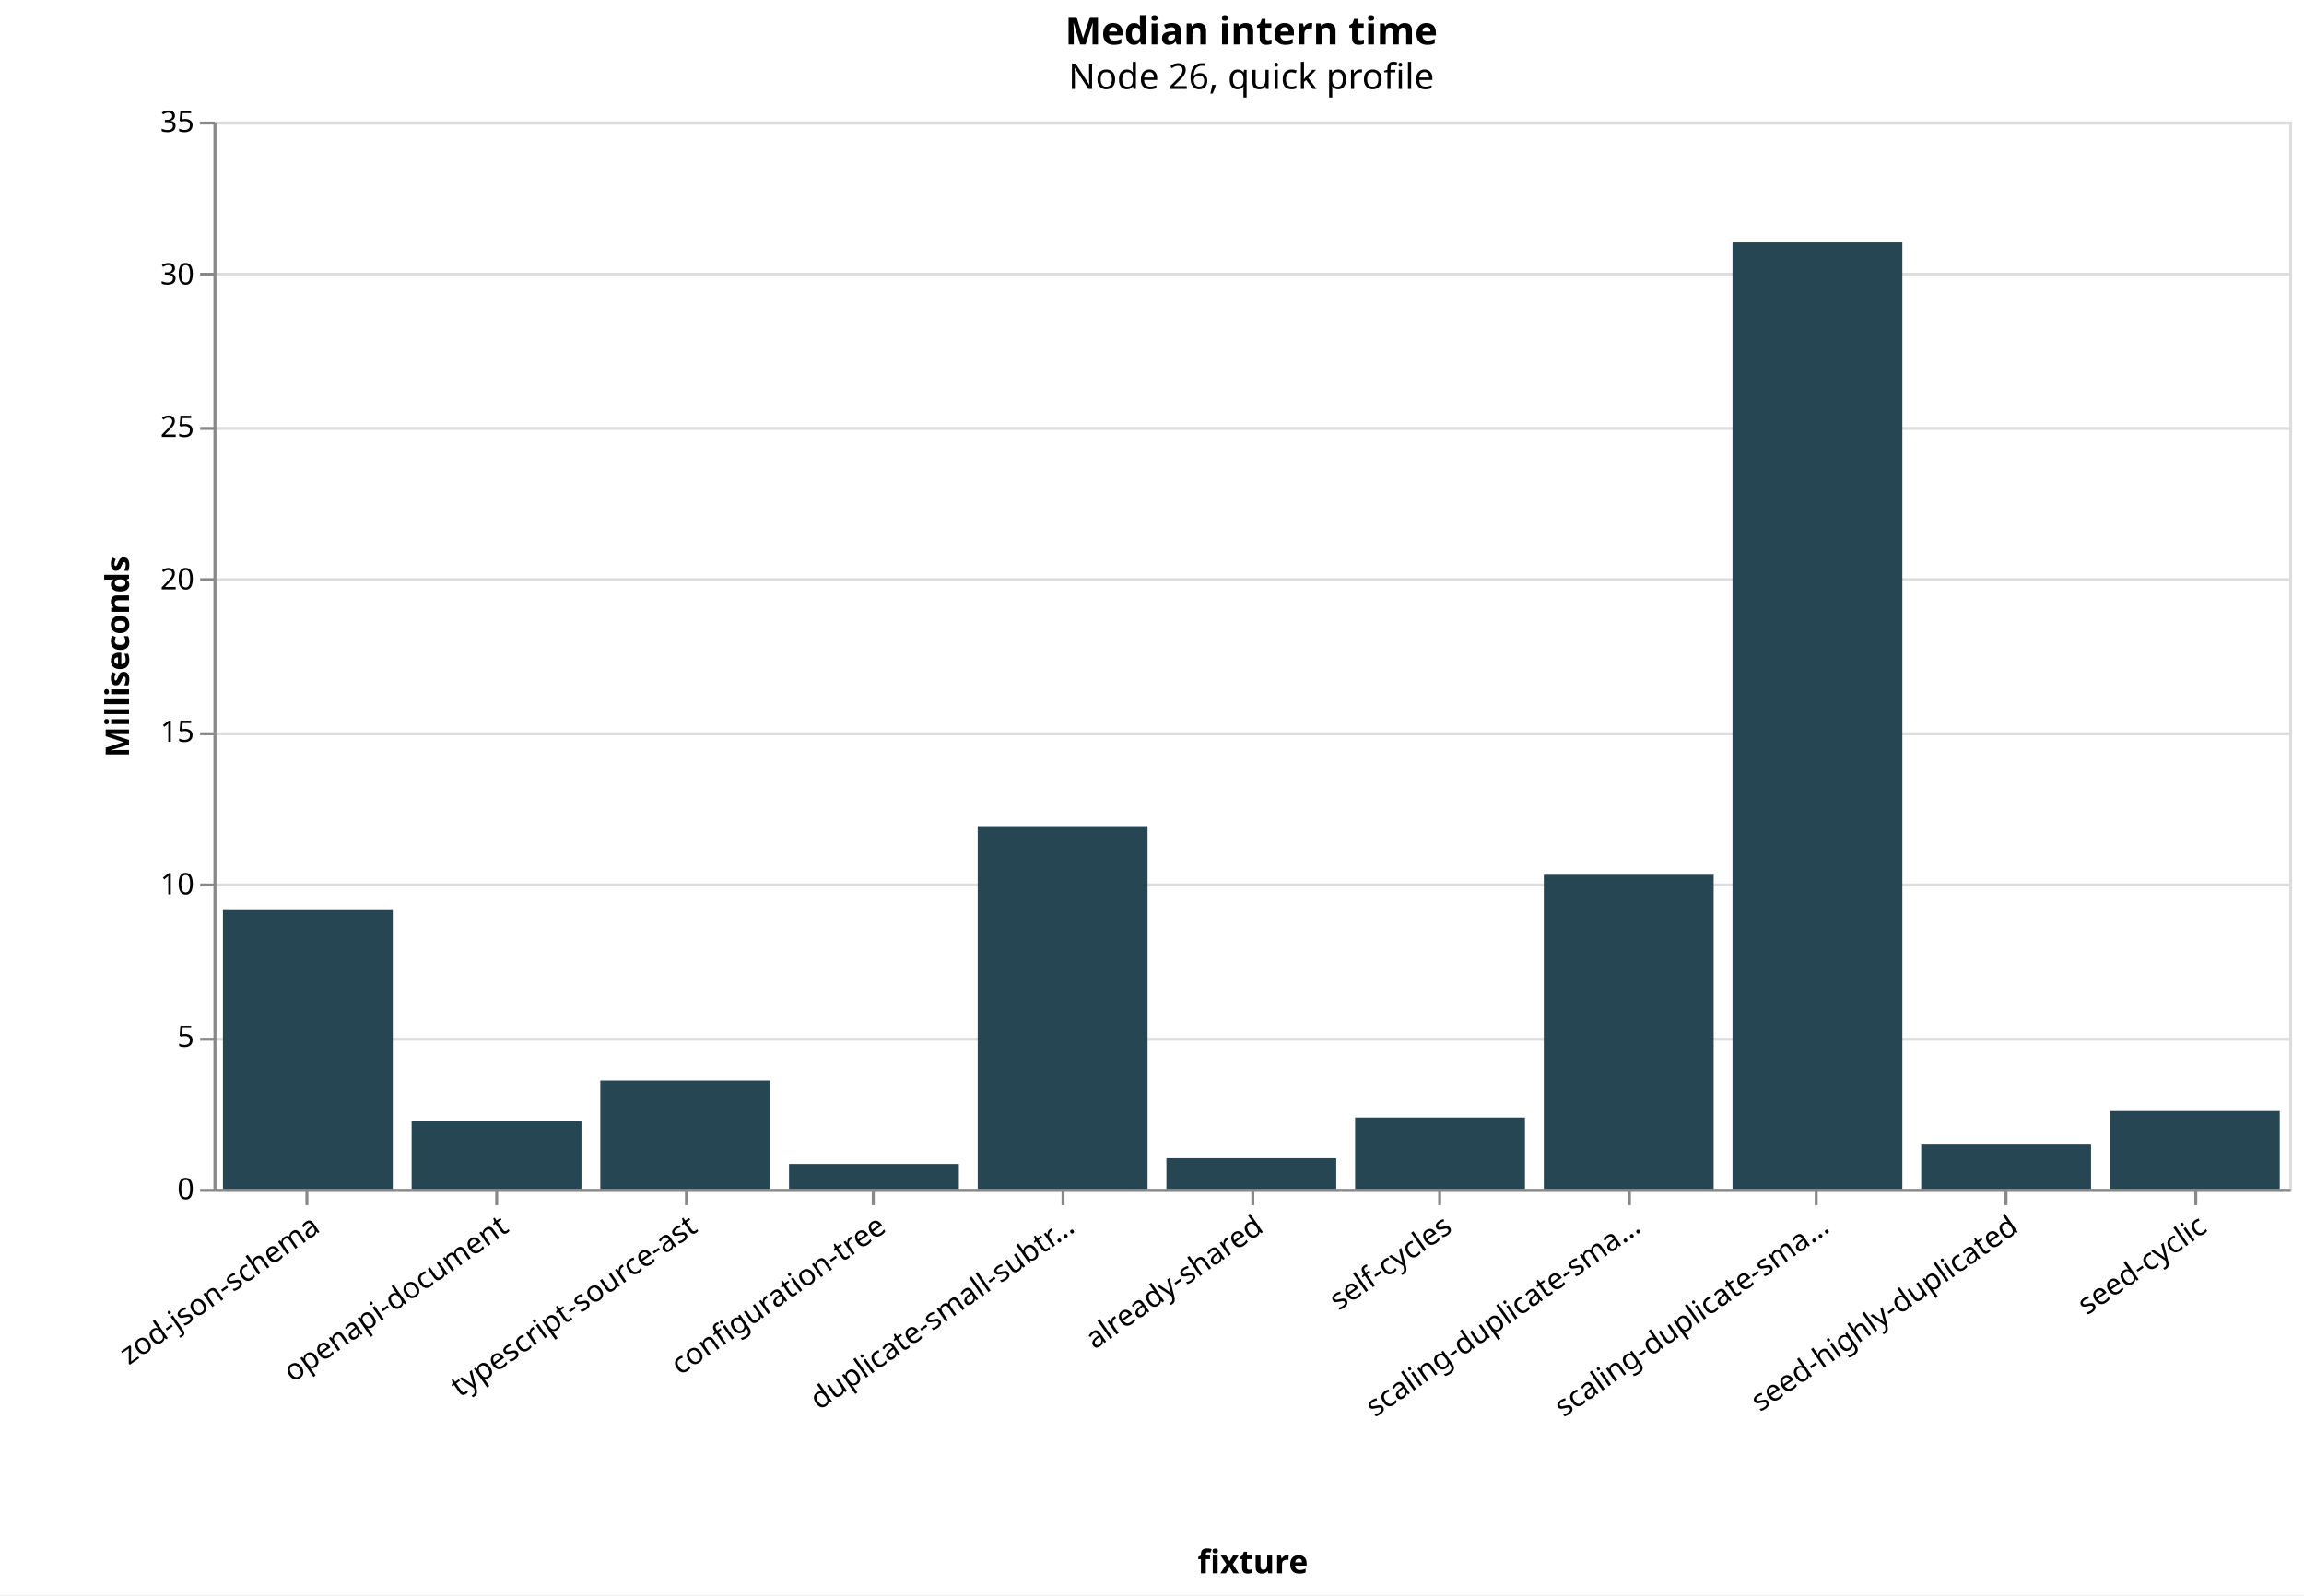
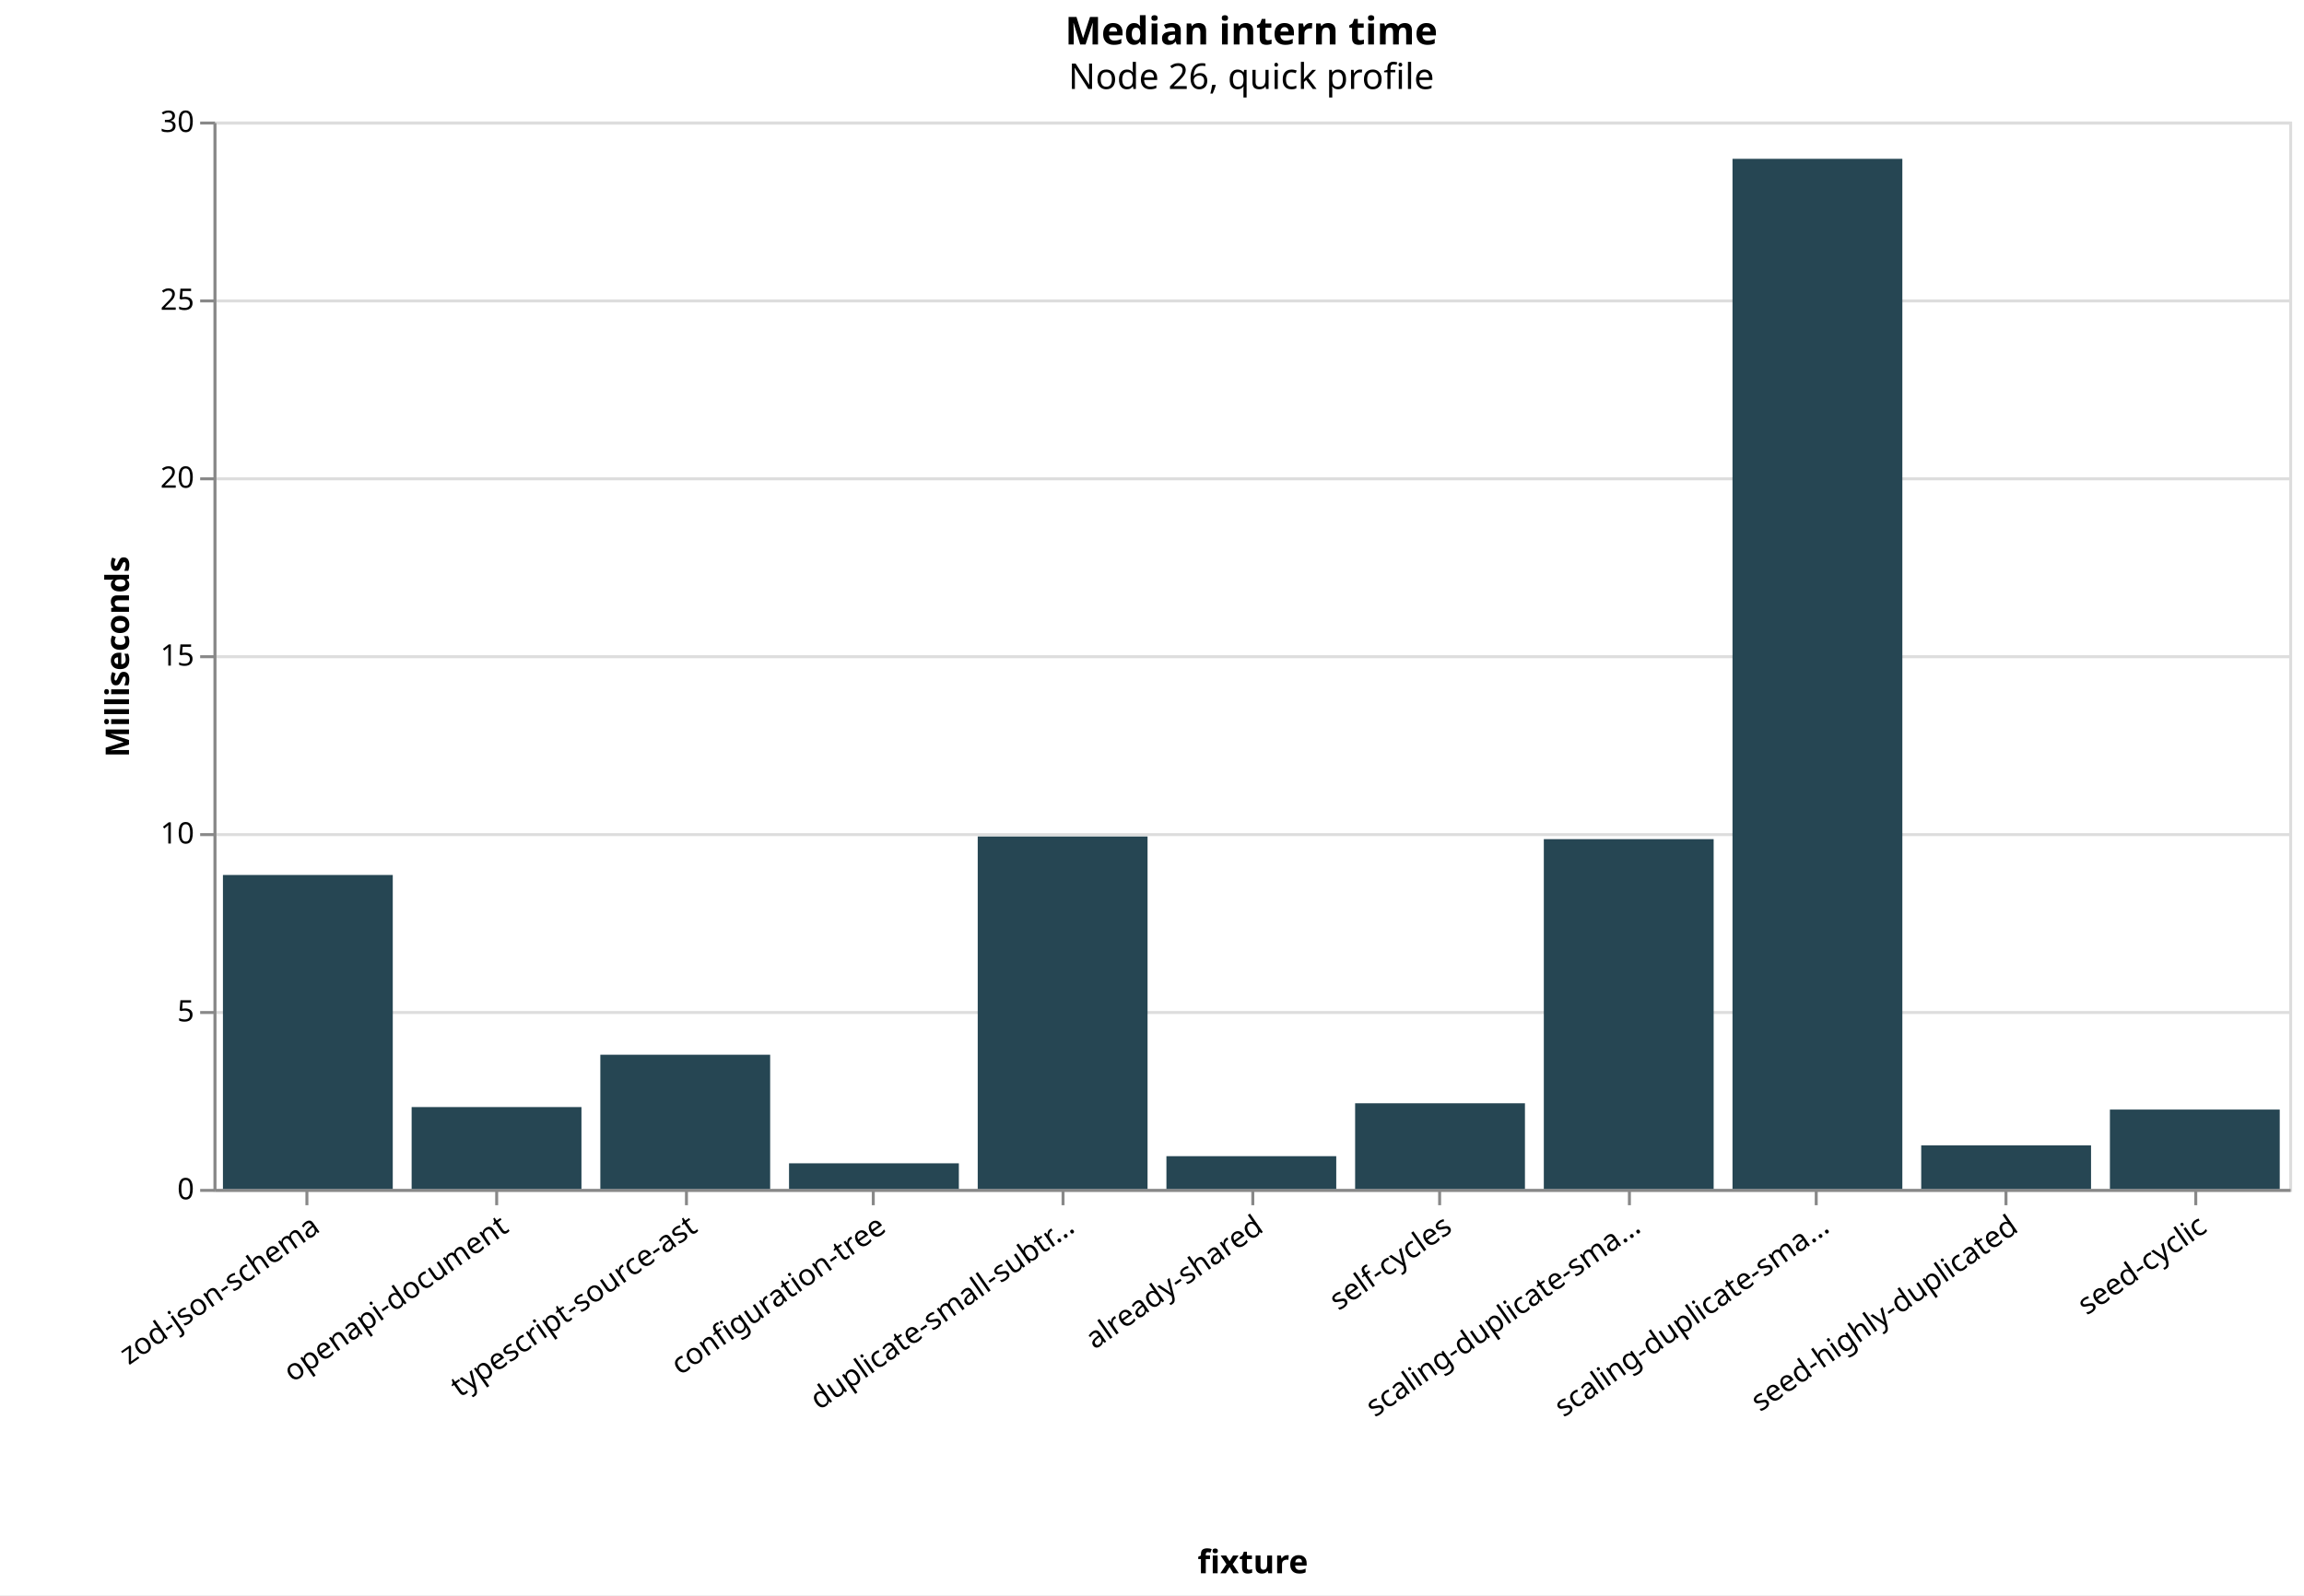
<svg xmlns="http://www.w3.org/2000/svg" version="1.1" class="marks" width="777" height="538" viewBox="0 0 777 538">
  <rect width="777" height="538" fill="white" />
  <g fill="none" stroke-miterlimit="4" transform="translate(72,41)">
    <g class="mark-group role-frame root" role="graphics-object" aria-roledescription="group mark container">
      <g transform="translate(0,0)">
        <path class="background" aria-hidden="true" d="M0.5,0.5h700v360h-700Z" stroke="#ddd" />
        <g>
          <g class="mark-group role-axis" aria-hidden="true">
            <g transform="translate(0.5,0.5)">
              <path class="background" aria-hidden="true" d="M0,0h0v0h0Z" pointer-events="none" />
              <g>
                <g class="mark-rule role-axis-grid" pointer-events="none">
                  <line transform="translate(0,360)" x2="700" y2="0" stroke="#ddd" stroke-width="1" opacity="1" />
-                   <line transform="translate(0,309)" x2="700" y2="0" stroke="#ddd" stroke-width="1" opacity="1" />
-                   <line transform="translate(0,257)" x2="700" y2="0" stroke="#ddd" stroke-width="1" opacity="1" />
-                   <line transform="translate(0,206)" x2="700" y2="0" stroke="#ddd" stroke-width="1" opacity="1" />
-                   <line transform="translate(0,154)" x2="700" y2="0" stroke="#ddd" stroke-width="1" opacity="1" />
-                   <line transform="translate(0,103)" x2="700" y2="0" stroke="#ddd" stroke-width="1" opacity="1" />
-                   <line transform="translate(0,51)" x2="700" y2="0" stroke="#ddd" stroke-width="1" opacity="1" />
+                   <line transform="translate(0,300)" x2="700" y2="0" stroke="#ddd" stroke-width="1" opacity="1" />
+                   <line transform="translate(0,240)" x2="700" y2="0" stroke="#ddd" stroke-width="1" opacity="1" />
+                   <line transform="translate(0,180)" x2="700" y2="0" stroke="#ddd" stroke-width="1" opacity="1" />
+                   <line transform="translate(0,120)" x2="700" y2="0" stroke="#ddd" stroke-width="1" opacity="1" />
+                   <line transform="translate(0,60)" x2="700" y2="0" stroke="#ddd" stroke-width="1" opacity="1" />
                  <line transform="translate(0,0)" x2="700" y2="0" stroke="#ddd" stroke-width="1" opacity="1" />
                </g>
              </g>
              <path class="foreground" aria-hidden="true" d="" pointer-events="none" display="none" />
            </g>
          </g>
          <g class="mark-group role-axis" role="graphics-symbol" aria-roledescription="axis" aria-label="X-axis titled 'fixture' for a discrete scale with 11 values: zod-json-schema, openapi-document, typescript-source-ast, configuration-tree, duplicate-small-subtrees, ending with seed-cyclic">
            <g transform="translate(0.5,360.5)">
              <path class="background" aria-hidden="true" d="M0,0h0v0h0Z" pointer-events="none" />
              <g>
                <g class="mark-rule role-axis-tick" pointer-events="none">
                  <line transform="translate(31,0)" x2="0" y2="5" stroke="#888" stroke-width="1" opacity="1" />
                  <line transform="translate(95,0)" x2="0" y2="5" stroke="#888" stroke-width="1" opacity="1" />
                  <line transform="translate(159,0)" x2="0" y2="5" stroke="#888" stroke-width="1" opacity="1" />
                  <line transform="translate(222,0)" x2="0" y2="5" stroke="#888" stroke-width="1" opacity="1" />
                  <line transform="translate(286,0)" x2="0" y2="5" stroke="#888" stroke-width="1" opacity="1" />
                  <line transform="translate(350,0)" x2="0" y2="5" stroke="#888" stroke-width="1" opacity="1" />
                  <line transform="translate(413,0)" x2="0" y2="5" stroke="#888" stroke-width="1" opacity="1" />
                  <line transform="translate(477,0)" x2="0" y2="5" stroke="#888" stroke-width="1" opacity="1" />
                  <line transform="translate(540,0)" x2="0" y2="5" stroke="#888" stroke-width="1" opacity="1" />
                  <line transform="translate(604,0)" x2="0" y2="5" stroke="#888" stroke-width="1" opacity="1" />
                  <line transform="translate(668,0)" x2="0" y2="5" stroke="#888" stroke-width="1" opacity="1" />
                </g>
                <g class="mark-text role-axis-label" pointer-events="none">
                  <text text-anchor="end" transform="translate(31.31818,7) rotate(325) translate(0,8)" font-family="sans-serif" font-size="10px" fill="#000" opacity="1">zod-json-schema</text>
                  <text text-anchor="end" transform="translate(94.95455,7) rotate(325) translate(0,8)" font-family="sans-serif" font-size="10px" fill="#000" opacity="1">openapi-document</text>
                  <text text-anchor="end" transform="translate(158.5909,7) rotate(325) translate(0,8)" font-family="sans-serif" font-size="10px" fill="#000" opacity="1">typescript-source-ast</text>
                  <text text-anchor="end" transform="translate(222.2273,7) rotate(325) translate(0,8)" font-family="sans-serif" font-size="10px" fill="#000" opacity="1">configuration-tree</text>
                  <text text-anchor="end" transform="translate(285.8636,7) rotate(325) translate(0,8)" font-family="sans-serif" font-size="10px" fill="#000" opacity="1">duplicate-small-subtr…</text>
                  <text text-anchor="end" transform="translate(349.5,7) rotate(325) translate(0,8)" font-family="sans-serif" font-size="10px" fill="#000" opacity="1">already-shared</text>
                  <text text-anchor="end" transform="translate(413.1364,7) rotate(325) translate(0,8)" font-family="sans-serif" font-size="10px" fill="#000" opacity="1">self-cycles</text>
                  <text text-anchor="end" transform="translate(476.7727,7) rotate(325) translate(0,8)" font-family="sans-serif" font-size="10px" fill="#000" opacity="1">scaling-duplicate-sma…</text>
                  <text text-anchor="end" transform="translate(540.4091,7) rotate(325) translate(0,8)" font-family="sans-serif" font-size="10px" fill="#000" opacity="1">scaling-duplicate-sma…</text>
                  <text text-anchor="end" transform="translate(604.0455,7) rotate(325) translate(0,8)" font-family="sans-serif" font-size="10px" fill="#000" opacity="1">seed-highly-duplicated</text>
                  <text text-anchor="end" transform="translate(667.6818,7) rotate(325) translate(0,8)" font-family="sans-serif" font-size="10px" fill="#000" opacity="1">seed-cyclic</text>
                </g>
                <g class="mark-rule role-axis-domain" pointer-events="none">
                  <line transform="translate(0,0)" x2="700" y2="0" stroke="#888" stroke-width="1" opacity="1" />
                </g>
                <g class="mark-text role-axis-title" pointer-events="none">
                  <text text-anchor="middle" transform="translate(350,129.141)" font-family="sans-serif" font-size="11px" font-weight="bold" fill="#000" opacity="1">fixture</text>
                </g>
              </g>
              <path class="foreground" aria-hidden="true" d="" pointer-events="none" display="none" />
            </g>
          </g>
-           <g class="mark-group role-axis" role="graphics-symbol" aria-roledescription="axis" aria-label="Y-axis titled 'Milliseconds' for a linear scale with values from 0 to 35">
+           <g class="mark-group role-axis" role="graphics-symbol" aria-roledescription="axis" aria-label="Y-axis titled 'Milliseconds' for a linear scale with values from 0 to 30">
            <g transform="translate(0.5,0.5)">
              <path class="background" aria-hidden="true" d="M0,0h0v0h0Z" pointer-events="none" />
              <g>
                <g class="mark-rule role-axis-tick" pointer-events="none">
                  <line transform="translate(0,360)" x2="-5" y2="0" stroke="#888" stroke-width="1" opacity="1" />
-                   <line transform="translate(0,309)" x2="-5" y2="0" stroke="#888" stroke-width="1" opacity="1" />
-                   <line transform="translate(0,257)" x2="-5" y2="0" stroke="#888" stroke-width="1" opacity="1" />
-                   <line transform="translate(0,206)" x2="-5" y2="0" stroke="#888" stroke-width="1" opacity="1" />
-                   <line transform="translate(0,154)" x2="-5" y2="0" stroke="#888" stroke-width="1" opacity="1" />
-                   <line transform="translate(0,103)" x2="-5" y2="0" stroke="#888" stroke-width="1" opacity="1" />
-                   <line transform="translate(0,51)" x2="-5" y2="0" stroke="#888" stroke-width="1" opacity="1" />
+                   <line transform="translate(0,300)" x2="-5" y2="0" stroke="#888" stroke-width="1" opacity="1" />
+                   <line transform="translate(0,240)" x2="-5" y2="0" stroke="#888" stroke-width="1" opacity="1" />
+                   <line transform="translate(0,180)" x2="-5" y2="0" stroke="#888" stroke-width="1" opacity="1" />
+                   <line transform="translate(0,120)" x2="-5" y2="0" stroke="#888" stroke-width="1" opacity="1" />
+                   <line transform="translate(0,60)" x2="-5" y2="0" stroke="#888" stroke-width="1" opacity="1" />
                  <line transform="translate(0,0)" x2="-5" y2="0" stroke="#888" stroke-width="1" opacity="1" />
                </g>
                <g class="mark-text role-axis-label" pointer-events="none">
                  <text text-anchor="end" transform="translate(-7,363)" font-family="sans-serif" font-size="10px" fill="#000" opacity="1">0</text>
-                   <text text-anchor="end" transform="translate(-7,311.5714)" font-family="sans-serif" font-size="10px" fill="#000" opacity="1">5</text>
-                   <text text-anchor="end" transform="translate(-7,260.1429)" font-family="sans-serif" font-size="10px" fill="#000" opacity="1">10</text>
-                   <text text-anchor="end" transform="translate(-7,208.7143)" font-family="sans-serif" font-size="10px" fill="#000" opacity="1">15</text>
-                   <text text-anchor="end" transform="translate(-7,157.2857)" font-family="sans-serif" font-size="10px" fill="#000" opacity="1">20</text>
-                   <text text-anchor="end" transform="translate(-7,105.8571)" font-family="sans-serif" font-size="10px" fill="#000" opacity="1">25</text>
-                   <text text-anchor="end" transform="translate(-7,54.42857)" font-family="sans-serif" font-size="10px" fill="#000" opacity="1">30</text>
-                   <text text-anchor="end" transform="translate(-7,3)" font-family="sans-serif" font-size="10px" fill="#000" opacity="1">35</text>
+                   <text text-anchor="end" transform="translate(-7,303)" font-family="sans-serif" font-size="10px" fill="#000" opacity="1">5</text>
+                   <text text-anchor="end" transform="translate(-7,243)" font-family="sans-serif" font-size="10px" fill="#000" opacity="1">10</text>
+                   <text text-anchor="end" transform="translate(-7,183)" font-family="sans-serif" font-size="10px" fill="#000" opacity="1">15</text>
+                   <text text-anchor="end" transform="translate(-7,123)" font-family="sans-serif" font-size="10px" fill="#000" opacity="1">20</text>
+                   <text text-anchor="end" transform="translate(-7,63)" font-family="sans-serif" font-size="10px" fill="#000" opacity="1">25</text>
+                   <text text-anchor="end" transform="translate(-7,3)" font-family="sans-serif" font-size="10px" fill="#000" opacity="1">30</text>
                </g>
                <g class="mark-rule role-axis-domain" pointer-events="none">
                  <line transform="translate(0,360)" x2="0" y2="-360" stroke="#888" stroke-width="1" opacity="1" />
                </g>
                <g class="mark-text role-axis-title" pointer-events="none">
                  <text text-anchor="middle" transform="translate(-27,180) rotate(-90) translate(0,-2)" font-family="sans-serif" font-size="11px" font-weight="bold" fill="#000" opacity="1">Milliseconds</text>
                </g>
              </g>
              <path class="foreground" aria-hidden="true" d="" pointer-events="none" display="none" />
            </g>
          </g>
          <g class="mark-rect role-mark marks" role="graphics-object" aria-roledescription="rect mark container">
-             <path aria-label="fixture: zod-json-schema; Milliseconds: 9.141271" role="graphics-symbol" aria-roledescription="bar" d="M3.182,265.975h57.273v94.025h-57.273Z" fill="#264653" />
-             <path aria-label="fixture: openapi-document; Milliseconds: 2.232179" role="graphics-symbol" aria-roledescription="bar" d="M66.818,337.04h57.273v22.96h-57.273Z" fill="#264653" />
-             <path aria-label="fixture: typescript-source-ast; Milliseconds: 3.556704" role="graphics-symbol" aria-roledescription="bar" d="M130.455,323.417h57.273v36.583h-57.273Z" fill="#264653" />
-             <path aria-label="fixture: configuration-tree; Milliseconds: 0.818475" role="graphics-symbol" aria-roledescription="bar" d="M194.091,351.581h57.273v8.419h-57.273Z" fill="#264653" />
-             <path aria-label="fixture: duplicate-small-subtrees; Milliseconds: 11.895359" role="graphics-symbol" aria-roledescription="bar" d="M257.727,237.648h57.273v122.352h-57.273Z" fill="#264653" />
-             <path aria-label="fixture: already-shared; Milliseconds: 1.006018" role="graphics-symbol" aria-roledescription="bar" d="M321.364,349.652h57.273v10.348h-57.273Z" fill="#264653" />
-             <path aria-label="fixture: self-cycles; Milliseconds: 2.341313" role="graphics-symbol" aria-roledescription="bar" d="M385,335.918h57.273v24.082h-57.273Z" fill="#264653" />
-             <path aria-label="fixture: scaling-duplicate-small-1000; Milliseconds: 10.301649" role="graphics-symbol" aria-roledescription="bar" d="M448.636,254.04h57.273v105.96h-57.273Z" fill="#264653" />
-             <path aria-label="fixture: scaling-duplicate-small-2500; Milliseconds: 31.037535" role="graphics-symbol" aria-roledescription="bar" d="M512.273,40.757h57.273v319.243h-57.273Z" fill="#264653" />
-             <path aria-label="fixture: seed-highly-duplicated; Milliseconds: 1.452365" role="graphics-symbol" aria-roledescription="bar" d="M575.909,345.061h57.273v14.939h-57.273Z" fill="#264653" />
-             <path aria-label="fixture: seed-cyclic; Milliseconds: 2.554393" role="graphics-symbol" aria-roledescription="bar" d="M639.545,333.726h57.273v26.274h-57.273Z" fill="#264653" />
+             <path aria-label="fixture: zod-json-schema; Milliseconds: 8.823525" role="graphics-symbol" aria-roledescription="bar" d="M3.182,254.118h57.273v105.882h-57.273Z" fill="#264653" />
+             <path aria-label="fixture: openapi-document; Milliseconds: 2.300336" role="graphics-symbol" aria-roledescription="bar" d="M66.818,332.396h57.273v27.604h-57.273Z" fill="#264653" />
+             <path aria-label="fixture: typescript-source-ast; Milliseconds: 3.771155" role="graphics-symbol" aria-roledescription="bar" d="M130.455,314.746h57.273v45.254h-57.273Z" fill="#264653" />
+             <path aria-label="fixture: configuration-tree; Milliseconds: 0.719560000001" role="graphics-symbol" aria-roledescription="bar" d="M194.091,351.365h57.273v8.635h-57.273Z" fill="#264653" />
+             <path aria-label="fixture: duplicate-small-subtrees; Milliseconds: 9.905335" role="graphics-symbol" aria-roledescription="bar" d="M257.727,241.136h57.273v118.864h-57.273Z" fill="#264653" />
+             <path aria-label="fixture: already-shared; Milliseconds: 0.919845" role="graphics-symbol" aria-roledescription="bar" d="M321.364,348.962h57.273v11.038h-57.273Z" fill="#264653" />
+             <path aria-label="fixture: self-cycles; Milliseconds: 2.407147" role="graphics-symbol" aria-roledescription="bar" d="M385,331.114h57.273v28.886h-57.273Z" fill="#264653" />
+             <path aria-label="fixture: scaling-duplicate-small-1000; Milliseconds: 9.831016" role="graphics-symbol" aria-roledescription="bar" d="M448.636,242.028h57.273v117.972h-57.273Z" fill="#264653" />
+             <path aria-label="fixture: scaling-duplicate-small-2500; Milliseconds: 28.952693" role="graphics-symbol" aria-roledescription="bar" d="M512.273,12.568h57.273v347.432h-57.273Z" fill="#264653" />
+             <path aria-label="fixture: seed-highly-duplicated; Milliseconds: 1.223576" role="graphics-symbol" aria-roledescription="bar" d="M575.909,345.317h57.273v14.683h-57.273Z" fill="#264653" />
+             <path aria-label="fixture: seed-cyclic; Milliseconds: 2.230114" role="graphics-symbol" aria-roledescription="bar" d="M639.545,333.239h57.273v26.761h-57.273Z" fill="#264653" />
          </g>
          <g class="mark-group role-title">
            <g transform="translate(350,-36)">
              <path class="background" aria-hidden="true" d="M0,0h0v0h0Z" pointer-events="none" />
              <g>
                <g class="mark-text role-title-text" role="graphics-symbol" aria-roledescription="title" aria-label="Title text 'Median intern time'" pointer-events="none">
                  <text text-anchor="middle" transform="translate(0,10)" font-family="sans-serif" font-size="13px" font-weight="bold" fill="#000" opacity="1">Median intern time</text>
                </g>
                <g class="mark-text role-title-subtitle" role="graphics-symbol" aria-roledescription="subtitle" aria-label="Subtitle text 'Node 26, quick profile'" pointer-events="none">
                  <text text-anchor="middle" transform="translate(0,25)" font-family="sans-serif" font-size="12px" fill="#000" opacity="1">Node 26, quick profile</text>
                </g>
              </g>
              <path class="foreground" aria-hidden="true" d="" pointer-events="none" display="none" />
            </g>
          </g>
        </g>
        <path class="foreground" aria-hidden="true" d="" display="none" />
      </g>
    </g>
  </g>
</svg>
